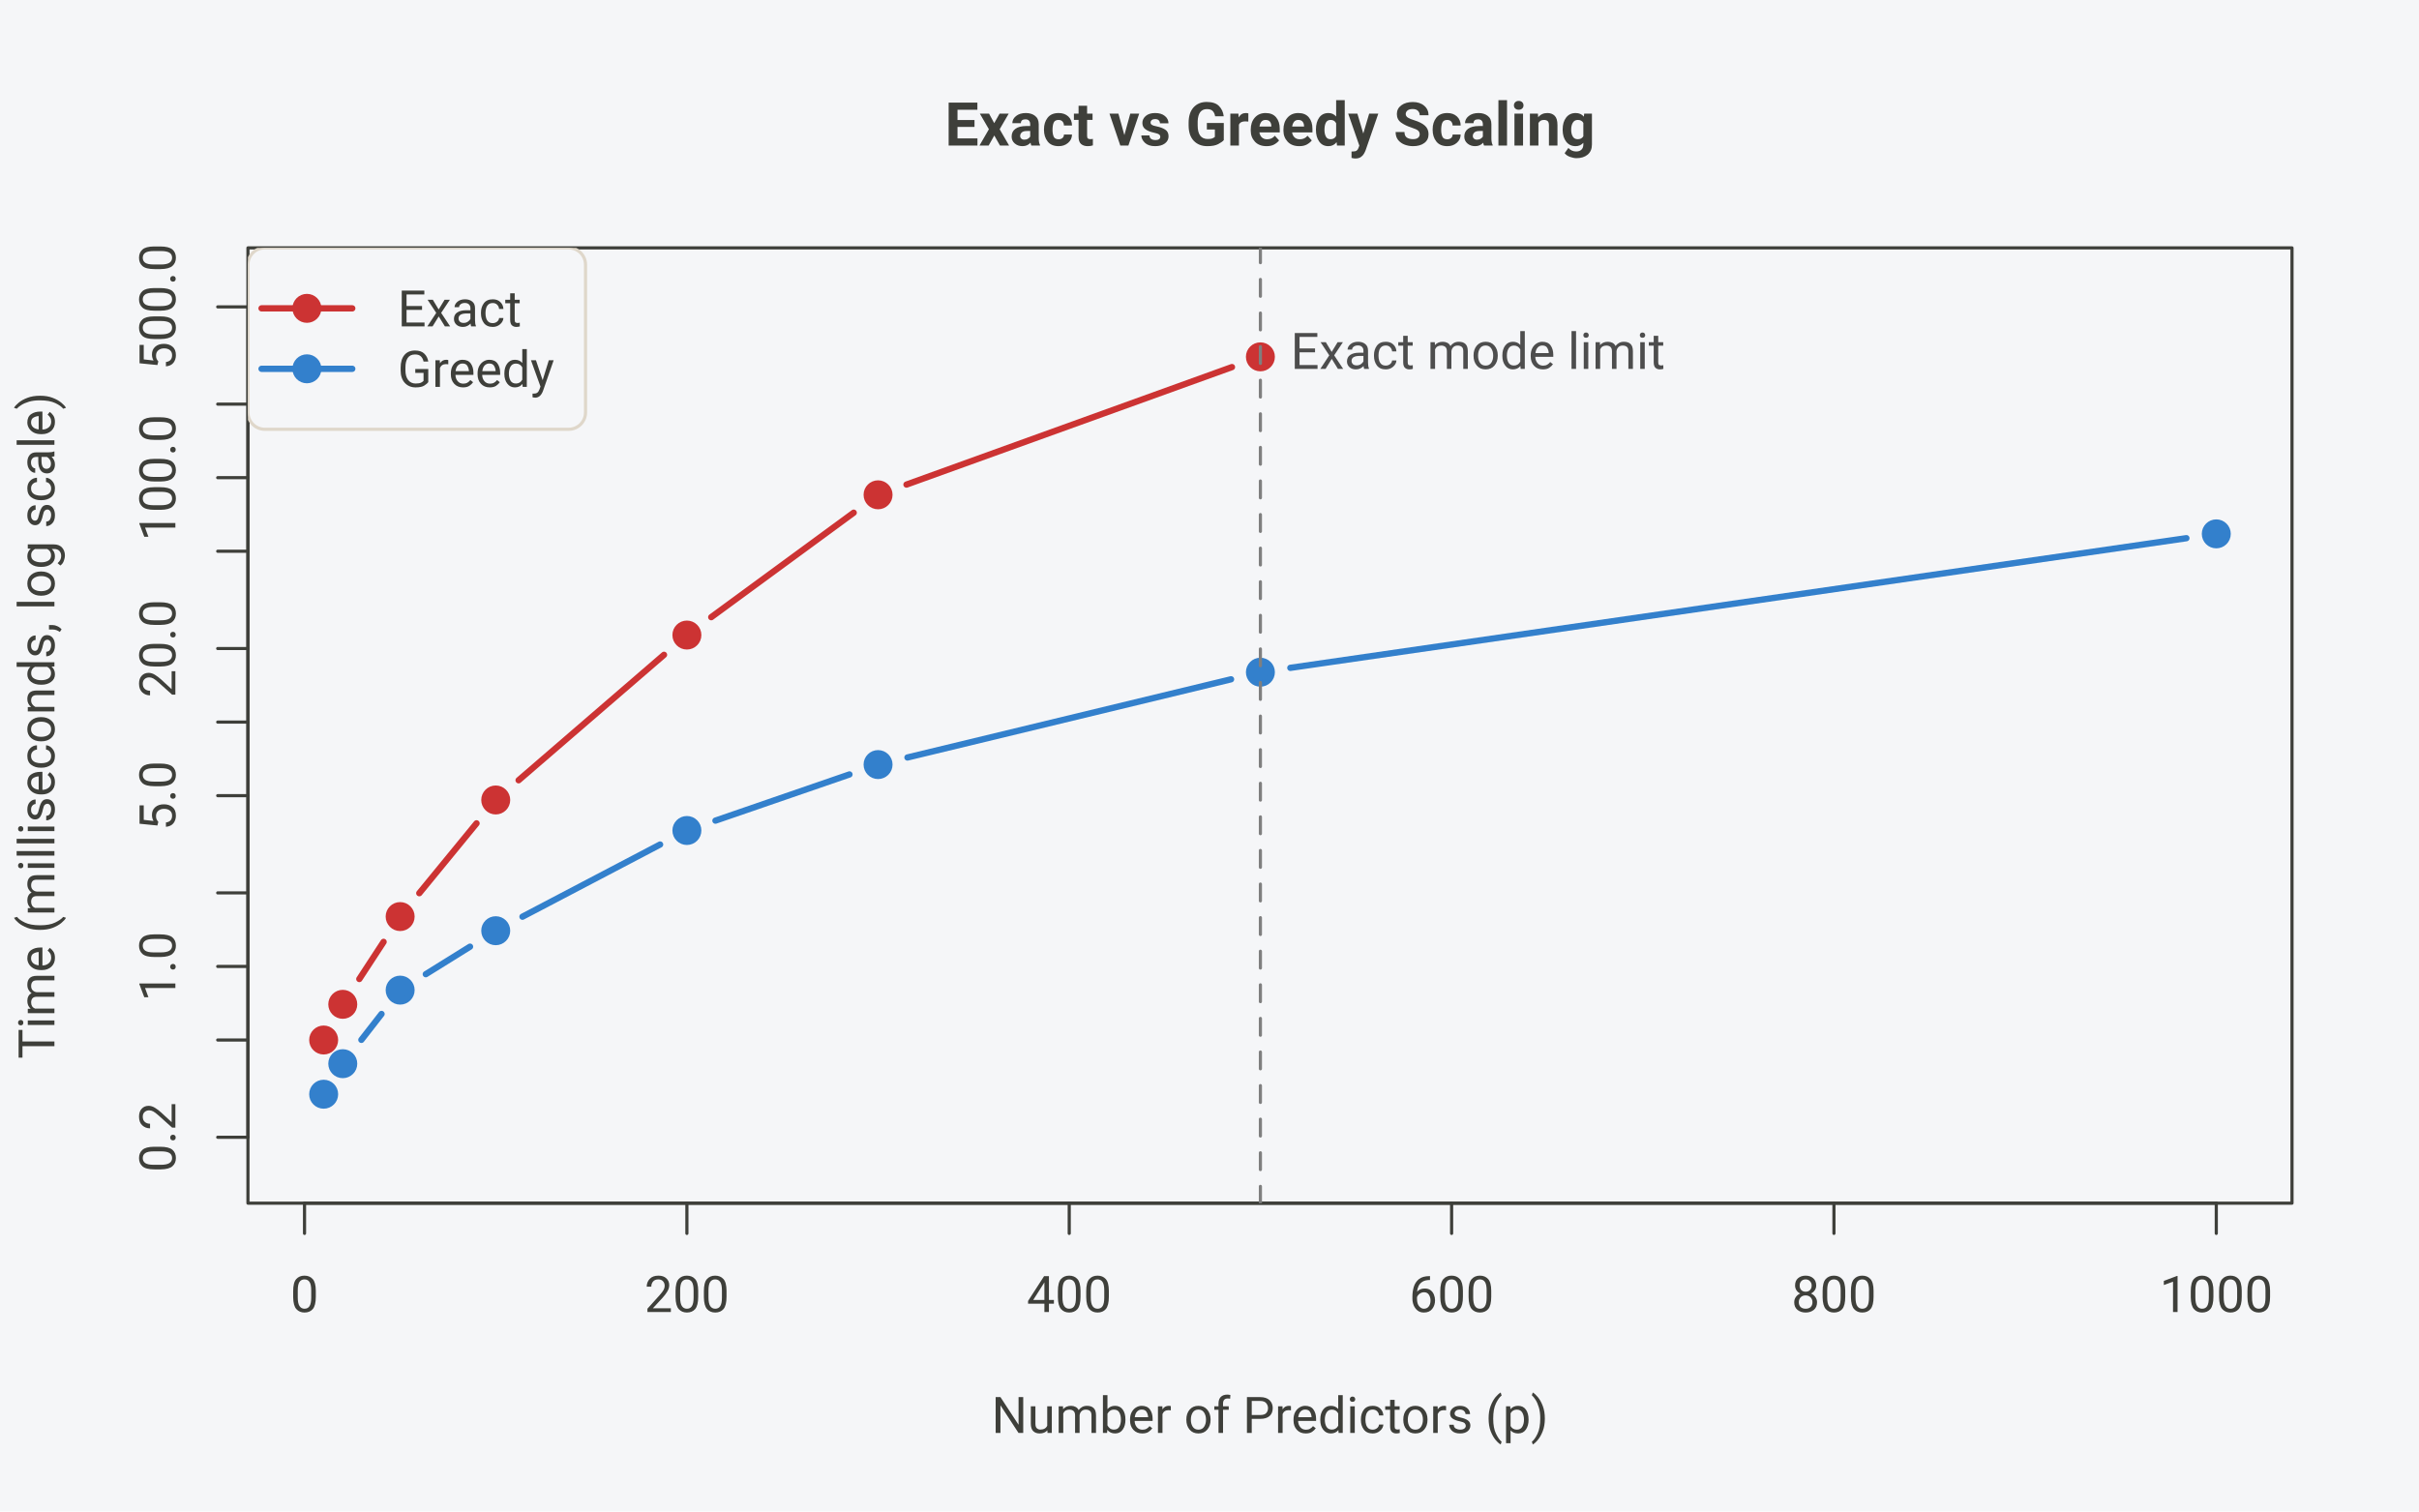
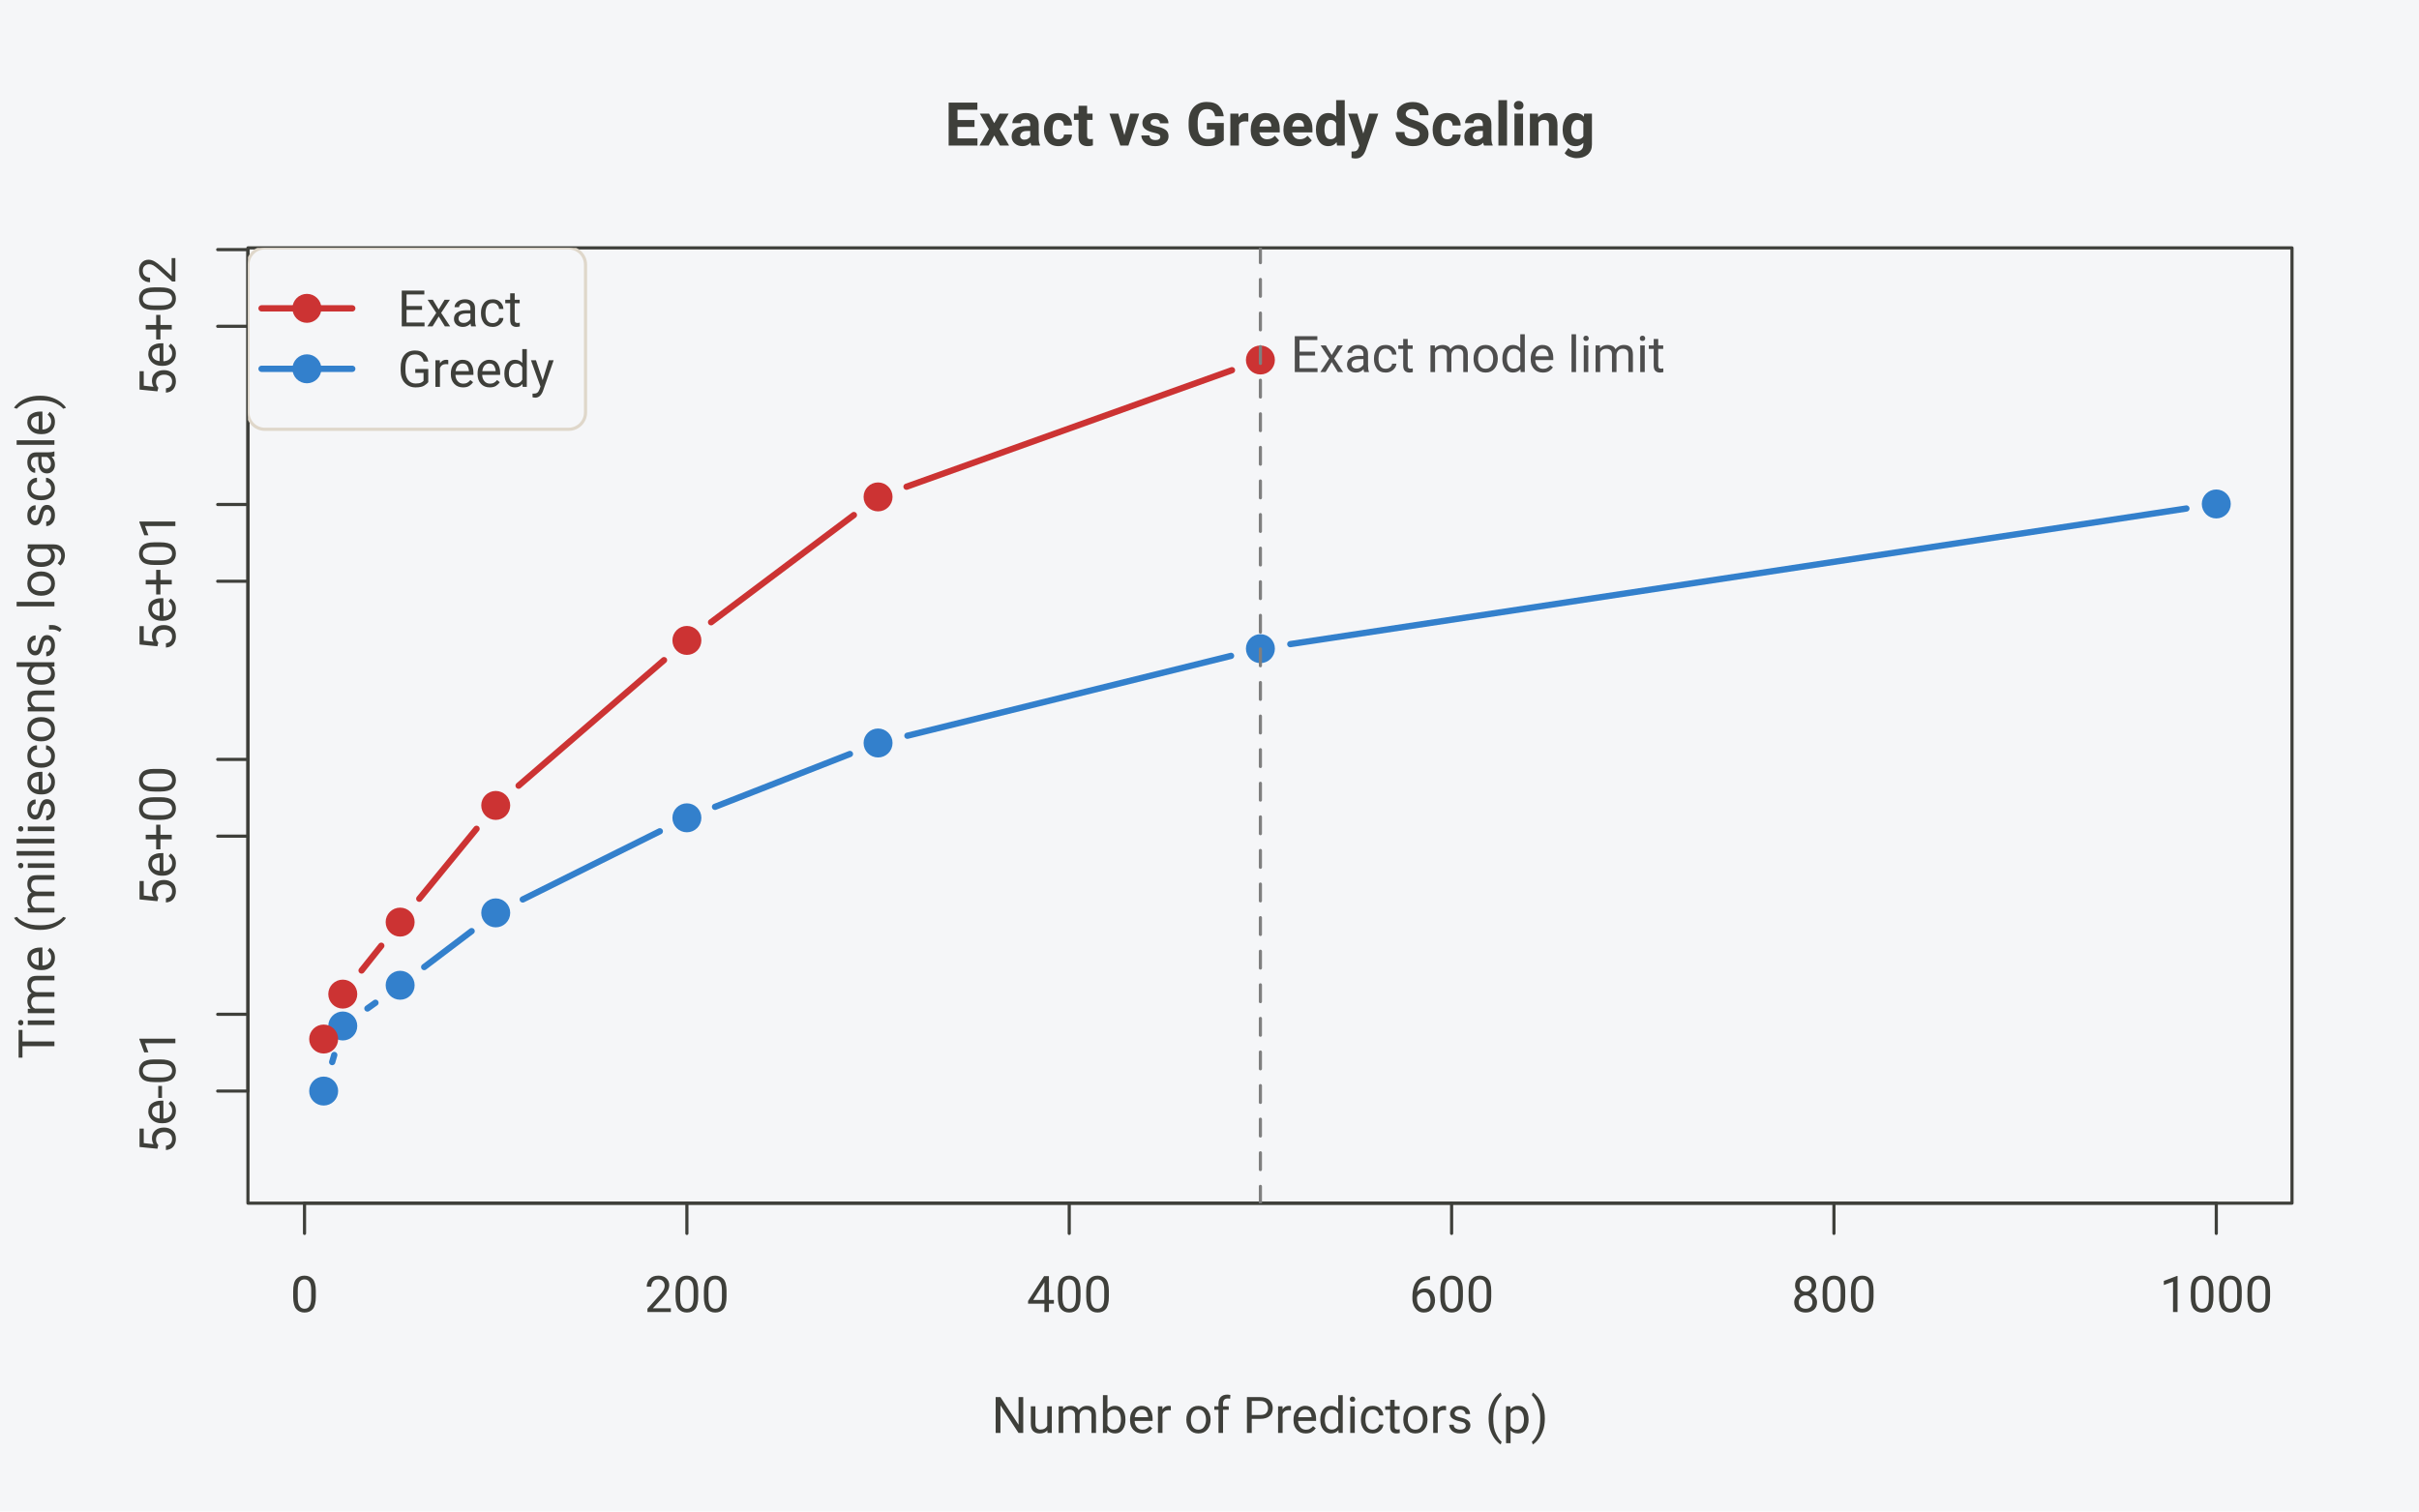
<svg xmlns="http://www.w3.org/2000/svg" width="576.00pt" height="360.00pt" viewBox="0 0 576.00 360.00">
  <g class="svglite">
    <defs>
      <style type="text/css">
    /* theme-aware-processed */
    .svglite line, .svglite polyline, .svglite polygon, .svglite path, .svglite circle {
      fill: none;
      stroke: #3E3F3A;
      stroke-linecap: round;
      stroke-linejoin: round;
      stroke-miterlimit: 10.00;
    }
    .svglite &gt; g &gt; rect {
      fill: none;
      stroke: #3E3F3A;
      stroke-linecap: round;
      stroke-linejoin: round;
      stroke-miterlimit: 10.00;
    }
    .svglite text {
      white-space: pre;
      fill: #3E3F3A;
    }
    .svglite g.glyphgroup path {
      fill: inherit;
      stroke: none;
    }
  </style>
    </defs>
-     <rect class="svg-bg" width="100%" height="100%" style="stroke: none; fill: #F5F6F8;" />
+     <rect width="100%" height="100%" style="stroke: none; fill: #F5F6F8;" />
    <defs>
      <clipPath id="cpMC4wMHw1NzYuMDB8MC4wMHwzNjAuMDA=">
        <rect x="0.00" y="0.00" width="576.00" height="360.00" />
      </clipPath>
    </defs>
    <g clip-path="url(#cpMC4wMHw1NzYuMDB8MC4wMHwzNjAuMDA=)">
</g>
    <defs>
      <clipPath id="cpNTkuMDR8NTQ1Ljc2fDU5LjA0fDI4Ni41Ng==">
        <rect x="59.04" y="59.04" width="486.72" height="227.52" />
      </clipPath>
    </defs>
    <g clip-path="url(#cpNTkuMDR8NTQ1Ljc2fDU5LjA0fDI4Ni41Ng==)">
-       <line x1="86.05" y1="247.66" x2="90.85" y2="241.50" style="stroke-width: 1.50; stroke: #3380CC;" />
-       <line x1="101.39" y1="232.02" x2="111.92" y2="225.47" style="stroke-width: 1.50; stroke: #3380CC;" />
-       <line x1="124.41" y1="218.33" x2="157.18" y2="201.14" style="stroke-width: 1.50; stroke: #3380CC;" />
-       <line x1="170.36" y1="195.45" x2="202.27" y2="184.45" style="stroke-width: 1.50; stroke: #3380CC;" />
-       <line x1="216.08" y1="180.41" x2="293.13" y2="161.79" style="stroke-width: 1.50; stroke: #3380CC;" />
-       <line x1="307.25" y1="159.06" x2="520.61" y2="128.18" style="stroke-width: 1.50; stroke: #3380CC;" />
-       <circle cx="77.07" cy="260.61" r="2.70" style="stroke-width: 1.50; stroke: #3380CC; fill: #3380CC;" />
-       <circle cx="81.62" cy="253.34" r="2.70" style="stroke-width: 1.50; stroke: #3380CC; fill: #3380CC;" />
-       <circle cx="95.28" cy="235.82" r="2.70" style="stroke-width: 1.50; stroke: #3380CC; fill: #3380CC;" />
-       <circle cx="118.04" cy="221.67" r="2.70" style="stroke-width: 1.50; stroke: #3380CC; fill: #3380CC;" />
-       <circle cx="163.56" cy="197.80" r="2.70" style="stroke-width: 1.50; stroke: #3380CC; fill: #3380CC;" />
-       <circle cx="209.08" cy="182.10" r="2.70" style="stroke-width: 1.50; stroke: #3380CC; fill: #3380CC;" />
-       <circle cx="300.12" cy="160.10" r="2.70" style="stroke-width: 1.50; stroke: #3380CC; fill: #3380CC;" />
-       <circle cx="527.73" cy="127.15" r="2.70" style="stroke-width: 1.50; stroke: #3380CC; fill: #3380CC;" />
+       <line x1="79.10" y1="252.95" x2="79.59" y2="251.27" style="stroke-width: 1.50; stroke: #3380CC;" />
+       <line x1="87.49" y1="240.19" x2="89.40" y2="238.83" style="stroke-width: 1.50; stroke: #3380CC;" />
+       <line x1="101.01" y1="230.32" x2="112.30" y2="221.77" style="stroke-width: 1.50; stroke: #3380CC;" />
+       <line x1="124.48" y1="214.22" x2="157.11" y2="197.99" style="stroke-width: 1.50; stroke: #3380CC;" />
+       <line x1="170.26" y1="192.16" x2="202.38" y2="179.58" style="stroke-width: 1.50; stroke: #3380CC;" />
+       <line x1="216.07" y1="175.23" x2="293.13" y2="156.21" style="stroke-width: 1.50; stroke: #3380CC;" />
+       <line x1="307.24" y1="153.41" x2="520.61" y2="121.11" style="stroke-width: 1.50; stroke: #3380CC;" />
+       <circle cx="77.07" cy="259.86" r="2.70" style="stroke-width: 1.50; stroke: #3380CC; fill: #3380CC;" />
+       <circle cx="81.62" cy="244.36" r="2.70" style="stroke-width: 1.50; stroke: #3380CC; fill: #3380CC;" />
+       <circle cx="95.28" cy="234.66" r="2.70" style="stroke-width: 1.50; stroke: #3380CC; fill: #3380CC;" />
+       <circle cx="118.04" cy="217.42" r="2.70" style="stroke-width: 1.50; stroke: #3380CC; fill: #3380CC;" />
+       <circle cx="163.56" cy="194.78" r="2.70" style="stroke-width: 1.50; stroke: #3380CC; fill: #3380CC;" />
+       <circle cx="209.08" cy="176.96" r="2.70" style="stroke-width: 1.50; stroke: #3380CC; fill: #3380CC;" />
+       <circle cx="300.12" cy="154.49" r="2.70" style="stroke-width: 1.50; stroke: #3380CC; fill: #3380CC;" />
+       <circle cx="527.73" cy="120.03" r="2.70" style="stroke-width: 1.50; stroke: #3380CC; fill: #3380CC;" />
    </g>
    <g clip-path="url(#cpMC4wMHw1NzYuMDB8MC4wMHwzNjAuMDA=)">
      <line x1="72.51" y1="286.56" x2="527.73" y2="286.56" style="stroke-width: 0.75;" />
      <line x1="72.51" y1="286.56" x2="72.51" y2="293.76" style="stroke-width: 0.75;" />
      <line x1="163.56" y1="286.56" x2="163.56" y2="293.76" style="stroke-width: 0.75;" />
      <line x1="254.60" y1="286.56" x2="254.60" y2="293.76" style="stroke-width: 0.75;" />
      <line x1="345.65" y1="286.56" x2="345.65" y2="293.76" style="stroke-width: 0.75;" />
      <line x1="436.69" y1="286.56" x2="436.69" y2="293.76" style="stroke-width: 0.75;" />
      <line x1="527.73" y1="286.56" x2="527.73" y2="293.76" style="stroke-width: 0.75;" />
      <text x="72.51" y="312.48" text-anchor="middle" style="font-size: 12.00px; font-family: &quot;Roboto&quot;, -apple-system, BlinkMacSystemFont, &quot;Segoe UI&quot;, system-ui, sans-serif;" textLength="6.67px" lengthAdjust="spacingAndGlyphs">0</text>
      <text x="163.56" y="312.48" text-anchor="middle" style="font-size: 12.00px; font-family: &quot;Roboto&quot;, -apple-system, BlinkMacSystemFont, &quot;Segoe UI&quot;, system-ui, sans-serif;" textLength="20.02px" lengthAdjust="spacingAndGlyphs">200</text>
      <text x="254.60" y="312.48" text-anchor="middle" style="font-size: 12.00px; font-family: &quot;Roboto&quot;, -apple-system, BlinkMacSystemFont, &quot;Segoe UI&quot;, system-ui, sans-serif;" textLength="20.02px" lengthAdjust="spacingAndGlyphs">400</text>
      <text x="345.65" y="312.48" text-anchor="middle" style="font-size: 12.00px; font-family: &quot;Roboto&quot;, -apple-system, BlinkMacSystemFont, &quot;Segoe UI&quot;, system-ui, sans-serif;" textLength="20.02px" lengthAdjust="spacingAndGlyphs">600</text>
      <text x="436.69" y="312.48" text-anchor="middle" style="font-size: 12.00px; font-family: &quot;Roboto&quot;, -apple-system, BlinkMacSystemFont, &quot;Segoe UI&quot;, system-ui, sans-serif;" textLength="20.02px" lengthAdjust="spacingAndGlyphs">800</text>
      <text x="527.73" y="312.48" text-anchor="middle" style="font-size: 12.00px; font-family: &quot;Roboto&quot;, -apple-system, BlinkMacSystemFont, &quot;Segoe UI&quot;, system-ui, sans-serif;" textLength="26.69px" lengthAdjust="spacingAndGlyphs">1000</text>
-       <line x1="59.04" y1="270.86" x2="59.04" y2="73.09" style="stroke-width: 0.75;" />
-       <line x1="59.04" y1="270.86" x2="51.84" y2="270.86" style="stroke-width: 0.75;" />
-       <line x1="59.04" y1="247.70" x2="51.84" y2="247.70" style="stroke-width: 0.75;" />
-       <line x1="59.04" y1="230.18" x2="51.84" y2="230.18" style="stroke-width: 0.75;" />
-       <line x1="59.04" y1="212.66" x2="51.84" y2="212.66" style="stroke-width: 0.75;" />
-       <line x1="59.04" y1="189.50" x2="51.84" y2="189.50" style="stroke-width: 0.75;" />
-       <line x1="59.04" y1="171.98" x2="51.84" y2="171.98" style="stroke-width: 0.75;" />
-       <line x1="59.04" y1="154.46" x2="51.84" y2="154.46" style="stroke-width: 0.75;" />
-       <line x1="59.04" y1="131.29" x2="51.84" y2="131.29" style="stroke-width: 0.75;" />
-       <line x1="59.04" y1="113.77" x2="51.84" y2="113.77" style="stroke-width: 0.75;" />
-       <line x1="59.04" y1="96.25" x2="51.84" y2="96.25" style="stroke-width: 0.75;" />
-       <line x1="59.04" y1="73.09" x2="51.84" y2="73.09" style="stroke-width: 0.75;" />
-       <text transform="translate(41.76,270.86) rotate(-90)" text-anchor="middle" style="font-size: 12.00px; font-family: &quot;Roboto&quot;, -apple-system, BlinkMacSystemFont, &quot;Segoe UI&quot;, system-ui, sans-serif;" textLength="16.67px" lengthAdjust="spacingAndGlyphs">0.2</text>
-       <text transform="translate(41.76,230.18) rotate(-90)" text-anchor="middle" style="font-size: 12.00px; font-family: &quot;Roboto&quot;, -apple-system, BlinkMacSystemFont, &quot;Segoe UI&quot;, system-ui, sans-serif;" textLength="16.67px" lengthAdjust="spacingAndGlyphs">1.0</text>
-       <text transform="translate(41.76,189.50) rotate(-90)" text-anchor="middle" style="font-size: 12.00px; font-family: &quot;Roboto&quot;, -apple-system, BlinkMacSystemFont, &quot;Segoe UI&quot;, system-ui, sans-serif;" textLength="16.67px" lengthAdjust="spacingAndGlyphs">5.0</text>
-       <text transform="translate(41.76,154.46) rotate(-90)" text-anchor="middle" style="font-size: 12.00px; font-family: &quot;Roboto&quot;, -apple-system, BlinkMacSystemFont, &quot;Segoe UI&quot;, system-ui, sans-serif;" textLength="23.34px" lengthAdjust="spacingAndGlyphs">20.0</text>
-       <text transform="translate(41.76,113.77) rotate(-90)" text-anchor="middle" style="font-size: 12.00px; font-family: &quot;Roboto&quot;, -apple-system, BlinkMacSystemFont, &quot;Segoe UI&quot;, system-ui, sans-serif;" textLength="30.02px" lengthAdjust="spacingAndGlyphs">100.0</text>
-       <text transform="translate(41.76,73.09) rotate(-90)" text-anchor="middle" style="font-size: 12.00px; font-family: &quot;Roboto&quot;, -apple-system, BlinkMacSystemFont, &quot;Segoe UI&quot;, system-ui, sans-serif;" textLength="30.02px" lengthAdjust="spacingAndGlyphs">500.0</text>
+       <line x1="59.04" y1="259.86" x2="59.04" y2="59.45" style="stroke-width: 0.75;" />
+       <line x1="59.04" y1="259.86" x2="51.84" y2="259.86" style="stroke-width: 0.75;" />
+       <line x1="59.04" y1="241.58" x2="51.84" y2="241.58" style="stroke-width: 0.75;" />
+       <line x1="59.04" y1="199.15" x2="51.84" y2="199.15" style="stroke-width: 0.75;" />
+       <line x1="59.04" y1="180.87" x2="51.84" y2="180.87" style="stroke-width: 0.75;" />
+       <line x1="59.04" y1="138.44" x2="51.84" y2="138.44" style="stroke-width: 0.75;" />
+       <line x1="59.04" y1="120.16" x2="51.84" y2="120.16" style="stroke-width: 0.75;" />
+       <line x1="59.04" y1="77.72" x2="51.84" y2="77.72" style="stroke-width: 0.75;" />
+       <line x1="59.04" y1="59.45" x2="51.84" y2="59.45" style="stroke-width: 0.75;" />
+       <text transform="translate(41.76,259.86) rotate(-90)" text-anchor="middle" style="font-size: 12.00px; font-family: &quot;Roboto&quot;, -apple-system, BlinkMacSystemFont, &quot;Segoe UI&quot;, system-ui, sans-serif;" textLength="30.69px" lengthAdjust="spacingAndGlyphs">5e-01</text>
+       <text transform="translate(41.76,199.15) rotate(-90)" text-anchor="middle" style="font-size: 12.00px; font-family: &quot;Roboto&quot;, -apple-system, BlinkMacSystemFont, &quot;Segoe UI&quot;, system-ui, sans-serif;" textLength="33.70px" lengthAdjust="spacingAndGlyphs">5e+00</text>
+       <text transform="translate(41.76,138.44) rotate(-90)" text-anchor="middle" style="font-size: 12.00px; font-family: &quot;Roboto&quot;, -apple-system, BlinkMacSystemFont, &quot;Segoe UI&quot;, system-ui, sans-serif;" textLength="33.70px" lengthAdjust="spacingAndGlyphs">5e+01</text>
+       <text transform="translate(41.76,77.72) rotate(-90)" text-anchor="middle" style="font-size: 12.00px; font-family: &quot;Roboto&quot;, -apple-system, BlinkMacSystemFont, &quot;Segoe UI&quot;, system-ui, sans-serif;" textLength="33.70px" lengthAdjust="spacingAndGlyphs">5e+02</text>
      <polygon points="59.04,286.56 545.76,286.56 545.76,59.04 59.04,59.04 " style="stroke-width: 0.75;" />
      <text x="302.40" y="34.67" text-anchor="middle" style="font-size: 14.40px; font-weight: bold; font-family: &quot;Roboto&quot;, -apple-system, BlinkMacSystemFont, &quot;Segoe UI&quot;, system-ui, sans-serif;" textLength="167.16px" lengthAdjust="spacingAndGlyphs">Exact vs Greedy Scaling</text>
      <text x="302.40" y="341.28" text-anchor="middle" style="font-size: 12.00px; font-family: &quot;Roboto&quot;, -apple-system, BlinkMacSystemFont, &quot;Segoe UI&quot;, system-ui, sans-serif;" textLength="131.36px" lengthAdjust="spacingAndGlyphs">Number of Predictors (p)</text>
      <text transform="translate(12.96,172.80) rotate(-90)" text-anchor="middle" style="font-size: 12.00px; font-family: &quot;Roboto&quot;, -apple-system, BlinkMacSystemFont, &quot;Segoe UI&quot;, system-ui, sans-serif;" textLength="156.95px" lengthAdjust="spacingAndGlyphs">Time (milliseconds, log scale)</text>
    </g>
    <g clip-path="url(#cpNTkuMDR8NTQ1Ljc2fDU5LjA0fDI4Ni41Ng==)">
-       <line x1="85.56" y1="233.17" x2="91.34" y2="224.33" style="stroke-width: 1.50; stroke: #CC3333;" />
-       <line x1="99.84" y1="212.73" x2="113.47" y2="196.10" style="stroke-width: 1.50; stroke: #CC3333;" />
-       <line x1="123.49" y1="185.83" x2="158.11" y2="155.96" style="stroke-width: 1.50; stroke: #CC3333;" />
-       <line x1="169.36" y1="146.99" x2="203.28" y2="122.11" style="stroke-width: 1.50; stroke: #CC3333;" />
-       <line x1="215.85" y1="115.41" x2="293.35" y2="87.43" style="stroke-width: 1.50; stroke: #CC3333;" />
-       <circle cx="77.07" cy="247.70" r="2.70" style="stroke-width: 1.50; stroke: #CC3333; fill: #CC3333;" />
-       <circle cx="81.62" cy="239.20" r="2.70" style="stroke-width: 1.50; stroke: #CC3333; fill: #CC3333;" />
-       <circle cx="95.28" cy="218.30" r="2.70" style="stroke-width: 1.50; stroke: #CC3333; fill: #CC3333;" />
-       <circle cx="118.04" cy="190.53" r="2.70" style="stroke-width: 1.50; stroke: #CC3333; fill: #CC3333;" />
-       <circle cx="163.56" cy="151.25" r="2.70" style="stroke-width: 1.50; stroke: #CC3333; fill: #CC3333;" />
-       <circle cx="209.08" cy="117.85" r="2.70" style="stroke-width: 1.50; stroke: #CC3333; fill: #CC3333;" />
-       <circle cx="300.12" cy="84.99" r="2.70" style="stroke-width: 1.50; stroke: #CC3333; fill: #CC3333;" />
+       <line x1="86.10" y1="231.14" x2="90.79" y2="225.25" style="stroke-width: 1.50; stroke: #CC3333;" />
+       <line x1="99.84" y1="214.05" x2="113.47" y2="197.40" style="stroke-width: 1.50; stroke: #CC3333;" />
+       <line x1="123.49" y1="187.12" x2="158.11" y2="157.23" style="stroke-width: 1.50; stroke: #CC3333;" />
+       <line x1="169.32" y1="148.20" x2="203.32" y2="122.67" style="stroke-width: 1.50; stroke: #CC3333;" />
+       <line x1="215.86" y1="115.92" x2="293.35" y2="88.17" style="stroke-width: 1.50; stroke: #CC3333;" />
+       <circle cx="77.07" cy="247.47" r="2.70" style="stroke-width: 1.50; stroke: #CC3333; fill: #CC3333;" />
+       <circle cx="81.62" cy="236.77" r="2.70" style="stroke-width: 1.50; stroke: #CC3333; fill: #CC3333;" />
+       <circle cx="95.28" cy="219.62" r="2.70" style="stroke-width: 1.50; stroke: #CC3333; fill: #CC3333;" />
+       <circle cx="118.04" cy="191.83" r="2.70" style="stroke-width: 1.50; stroke: #CC3333; fill: #CC3333;" />
+       <circle cx="163.56" cy="152.53" r="2.70" style="stroke-width: 1.50; stroke: #CC3333; fill: #CC3333;" />
+       <circle cx="209.08" cy="118.35" r="2.70" style="stroke-width: 1.50; stroke: #CC3333; fill: #CC3333;" />
+       <circle cx="300.12" cy="85.74" r="2.70" style="stroke-width: 1.50; stroke: #CC3333; fill: #CC3333;" />
      <line x1="300.12" y1="286.56" x2="300.12" y2="59.04" style="stroke-width: 0.75; stroke: #7F7F7F; stroke-dasharray: 4.00,4.00;" />
-       <text x="307.32" y="87.85" style="font-size: 12.00px;fill: #4D4D4D; font-family: &quot;Roboto&quot;, -apple-system, BlinkMacSystemFont, &quot;Segoe UI&quot;, system-ui, sans-serif;" textLength="88.02px" lengthAdjust="spacingAndGlyphs">Exact mode limit</text>
+       <text x="307.32" y="88.61" style="font-size: 12.00px;fill: #4D4D4D; font-family: &quot;Roboto&quot;, -apple-system, BlinkMacSystemFont, &quot;Segoe UI&quot;, system-ui, sans-serif;" textLength="88.02px" lengthAdjust="spacingAndGlyphs">Exact mode limit</text>
      <rect rx="4" x="59.04" y="59.04" width="80.38" height="43.20" style="stroke-width: 0.75; stroke: #DFD7CA; fill: #F5F6F8;" />
      <line x1="62.28" y1="73.44" x2="83.88" y2="73.44" style="stroke-width: 1.50; stroke: #CC3333;" />
      <line x1="62.28" y1="87.84" x2="83.88" y2="87.84" style="stroke-width: 1.50; stroke: #3380CC;" />
      <circle cx="73.08" cy="73.44" r="2.70" style="stroke-width: 1.50; stroke: #CC3333; fill: #CC3333;" />
      <circle cx="73.08" cy="87.84" r="2.70" style="stroke-width: 1.50; stroke: #3380CC; fill: #3380CC;" />
      <text x="94.68" y="77.74" style="font-size: 12.00px; font-family: &quot;Roboto&quot;, -apple-system, BlinkMacSystemFont, &quot;Segoe UI&quot;, system-ui, sans-serif;" textLength="30.00px" lengthAdjust="spacingAndGlyphs">Exact</text>
      <text x="94.68" y="92.14" style="font-size: 12.00px; font-family: &quot;Roboto&quot;, -apple-system, BlinkMacSystemFont, &quot;Segoe UI&quot;, system-ui, sans-serif;" textLength="39.34px" lengthAdjust="spacingAndGlyphs">Greedy</text>
    </g>
  </g>
</svg>
